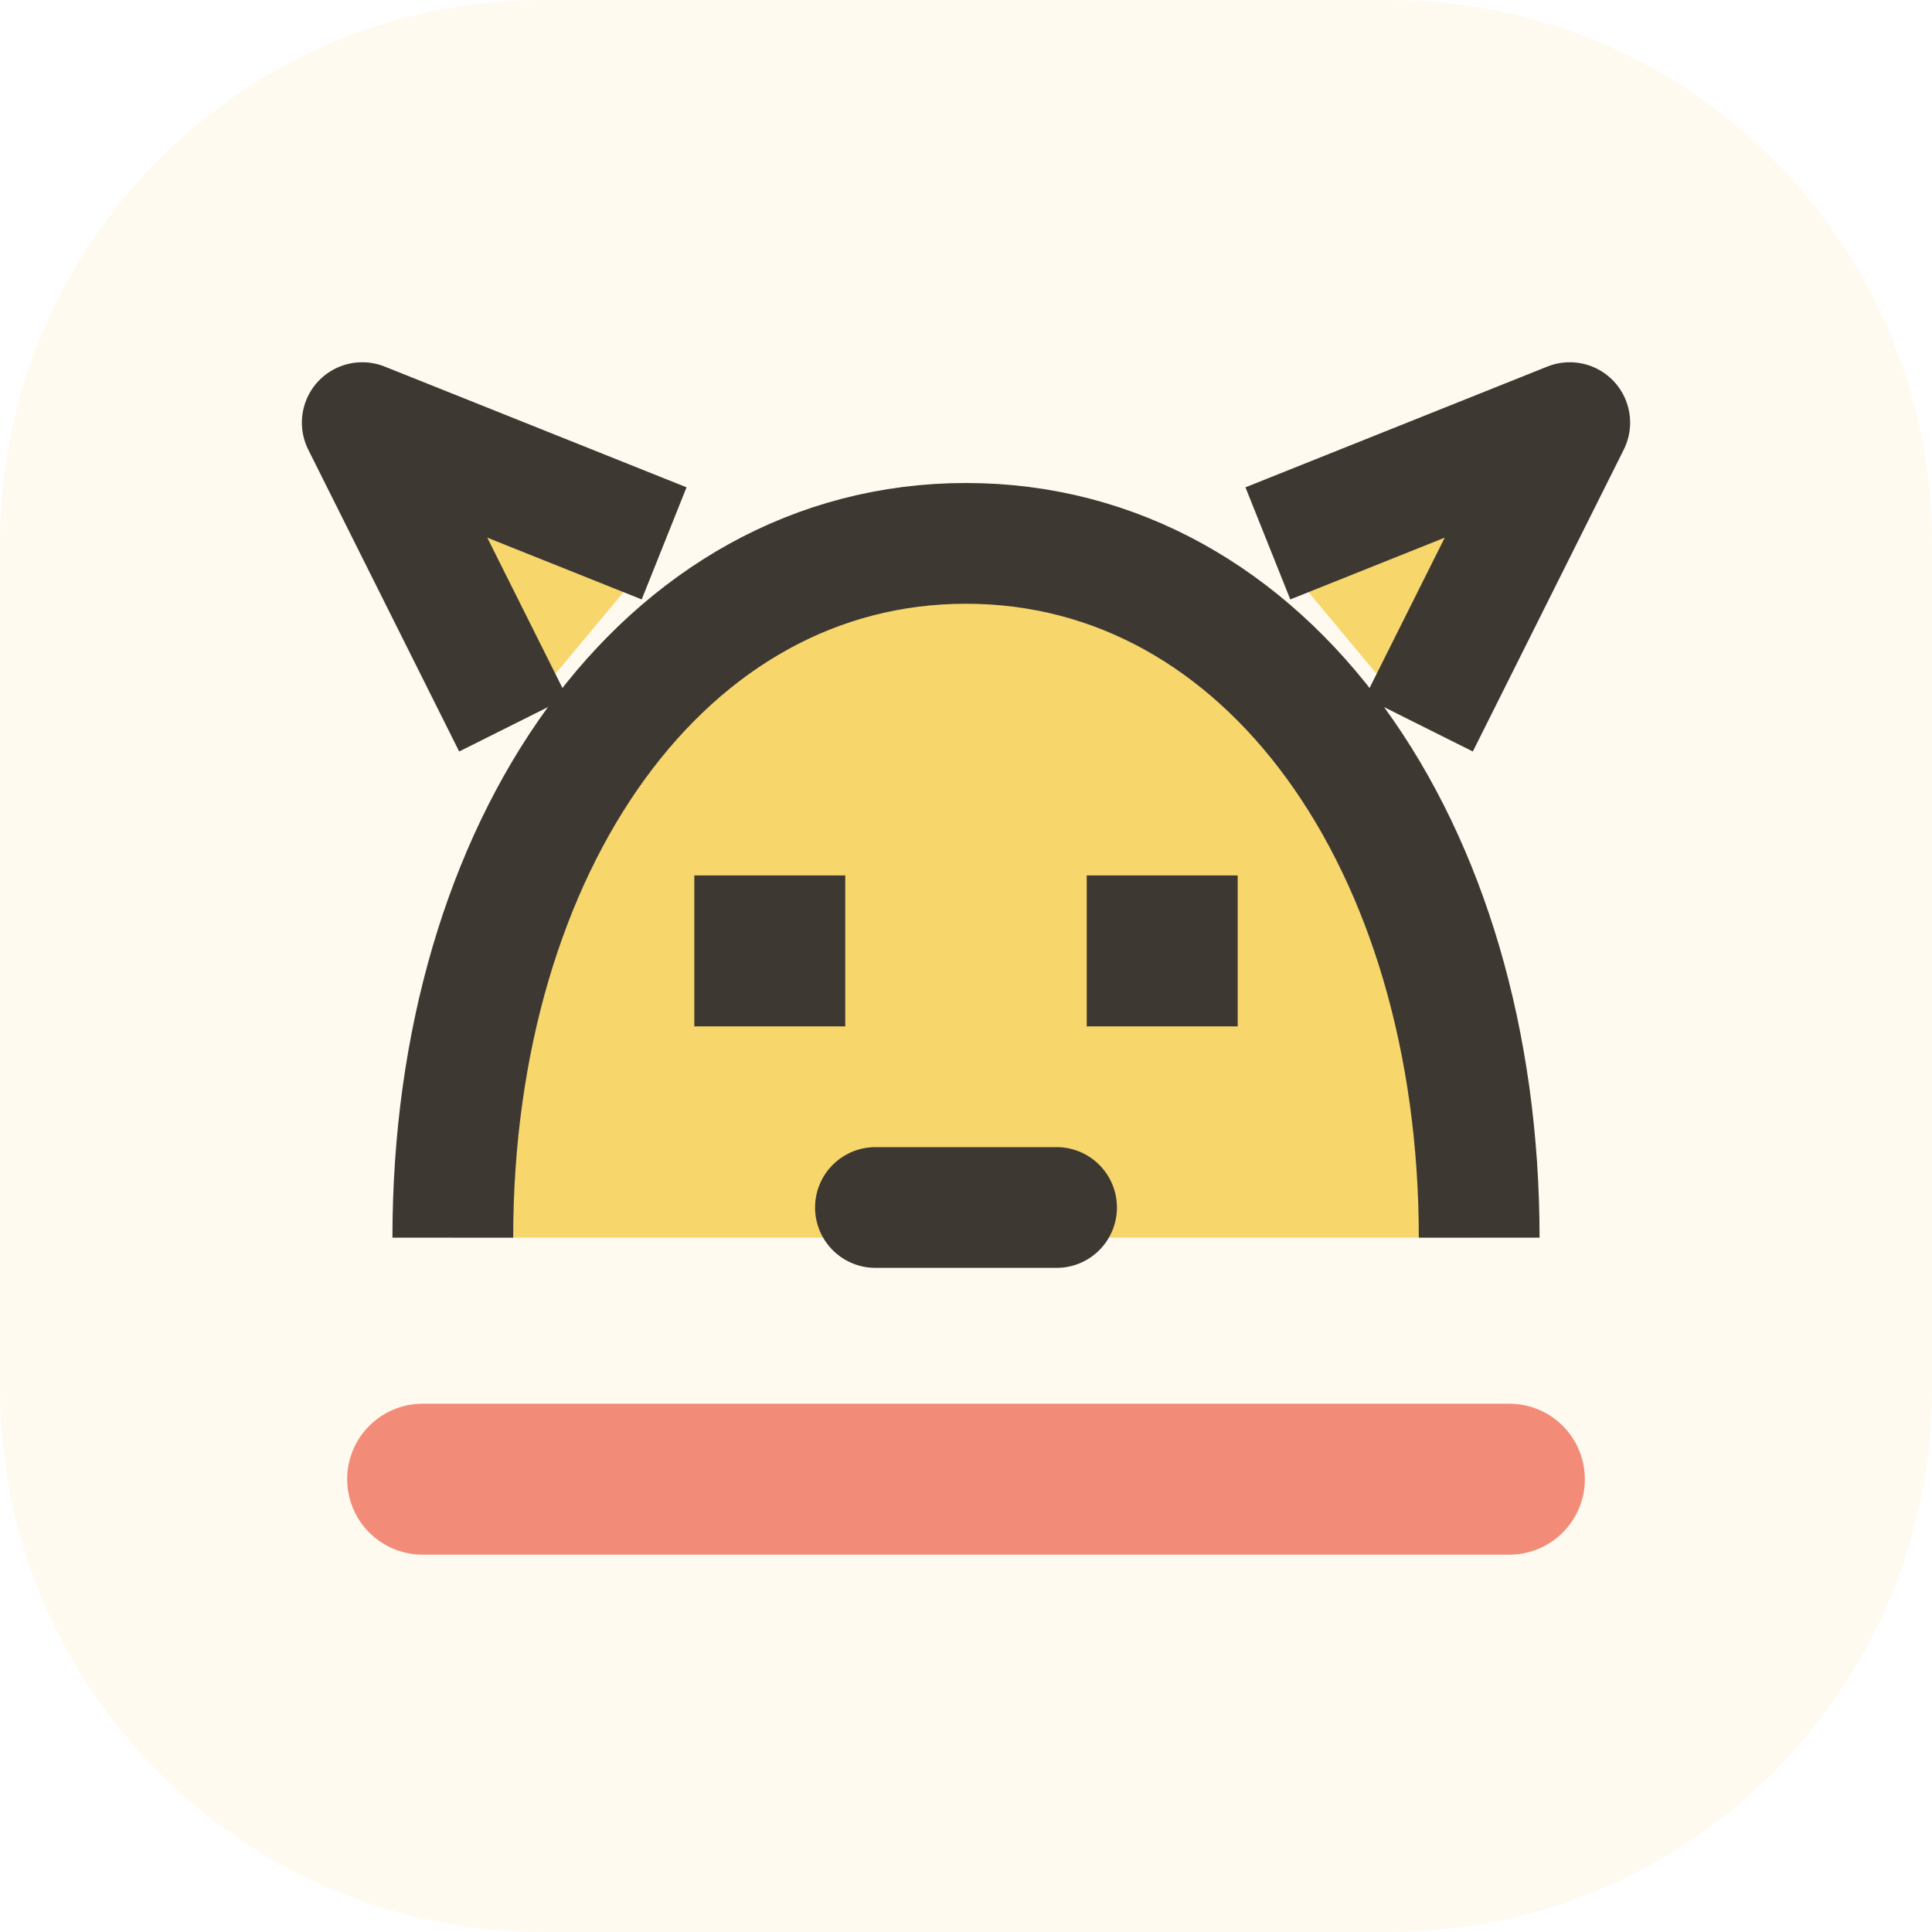
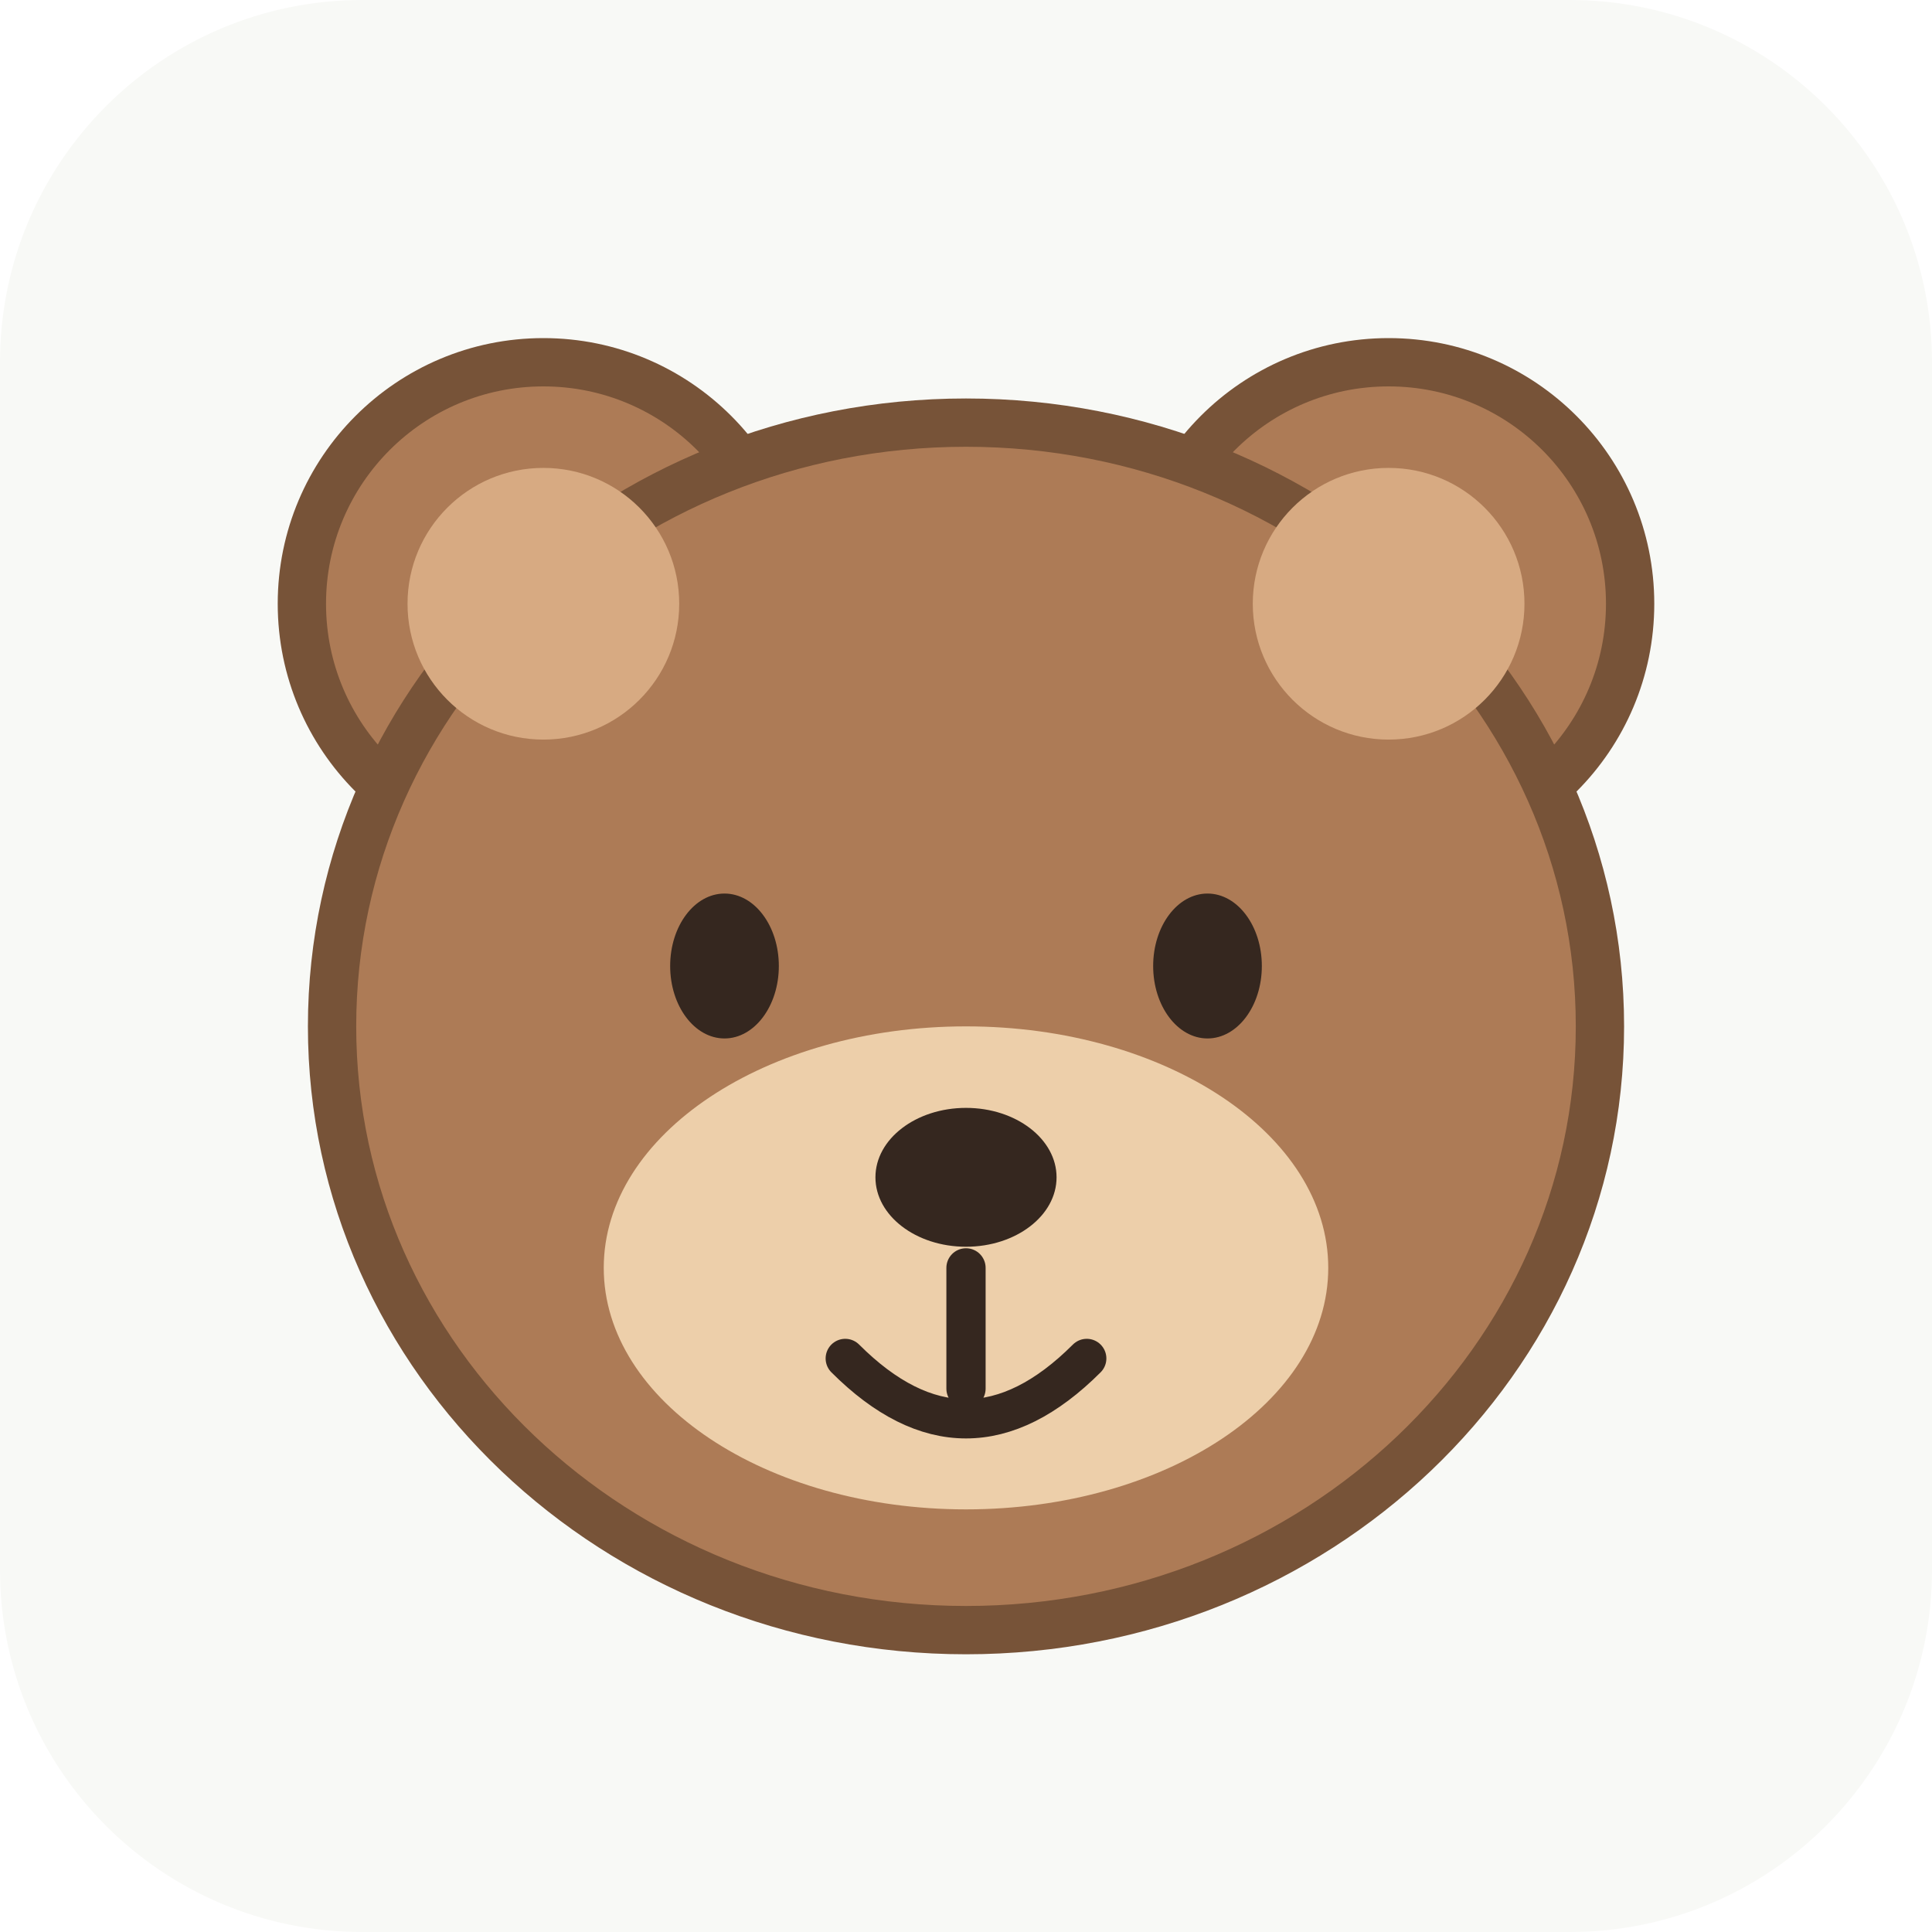
<svg xmlns="http://www.w3.org/2000/svg" viewBox="0 0 64 64">
-   <rect width="64" height="64" rx="18" fill="#fffaf0" />
-   <path d="M15 41c0-13 7-23 17-23s17 10 17 23" fill="#f7d66c" stroke="#3d3832" stroke-width="4" />
-   <path d="M17 24 12 14l10 4M47 24l5-10-10 4" fill="#f7d66c" stroke="#3d3832" stroke-width="4" stroke-linejoin="round" />
-   <rect x="23" y="29" width="5" height="5" fill="#3d3832" />
-   <rect x="36" y="29" width="5" height="5" fill="#3d3832" />
-   <path d="M29 40h6" stroke="#3d3832" stroke-width="4" stroke-linecap="round" />
-   <path d="M14 49h36" stroke="#f28c78" stroke-width="5" stroke-linecap="round" />
+   <rect width="64" height="64" rx="12" fill="#f8f9f6" />
+   <g fill="#ad7b56" stroke="#775338" stroke-width="1.6">
+     <circle cx="18" cy="20" r="8" />
+     <circle cx="46" cy="20" r="8" />
+     <ellipse cx="32" cy="34" rx="21" ry="20" />
+   </g>
+   <g fill="#d7aa82">
+     <circle cx="18" cy="20" r="4.5" />
+     <circle cx="46" cy="20" r="4.5" />
+   </g>
+   <ellipse cx="32" cy="42" rx="12" ry="8" fill="#edcfaa" />
+   <g fill="#35271f">
+     <ellipse cx="24" cy="32" rx="1.8" ry="2.4" />
+     <ellipse cx="40" cy="32" rx="1.8" ry="2.4" />
+     <ellipse cx="32" cy="39" rx="3" ry="2.3" />
+   </g>
+   <path d="M32 42v4m-4-1q4 4 8 0" fill="none" stroke="#35271f" stroke-width="1.3" stroke-linecap="round" />
</svg>
